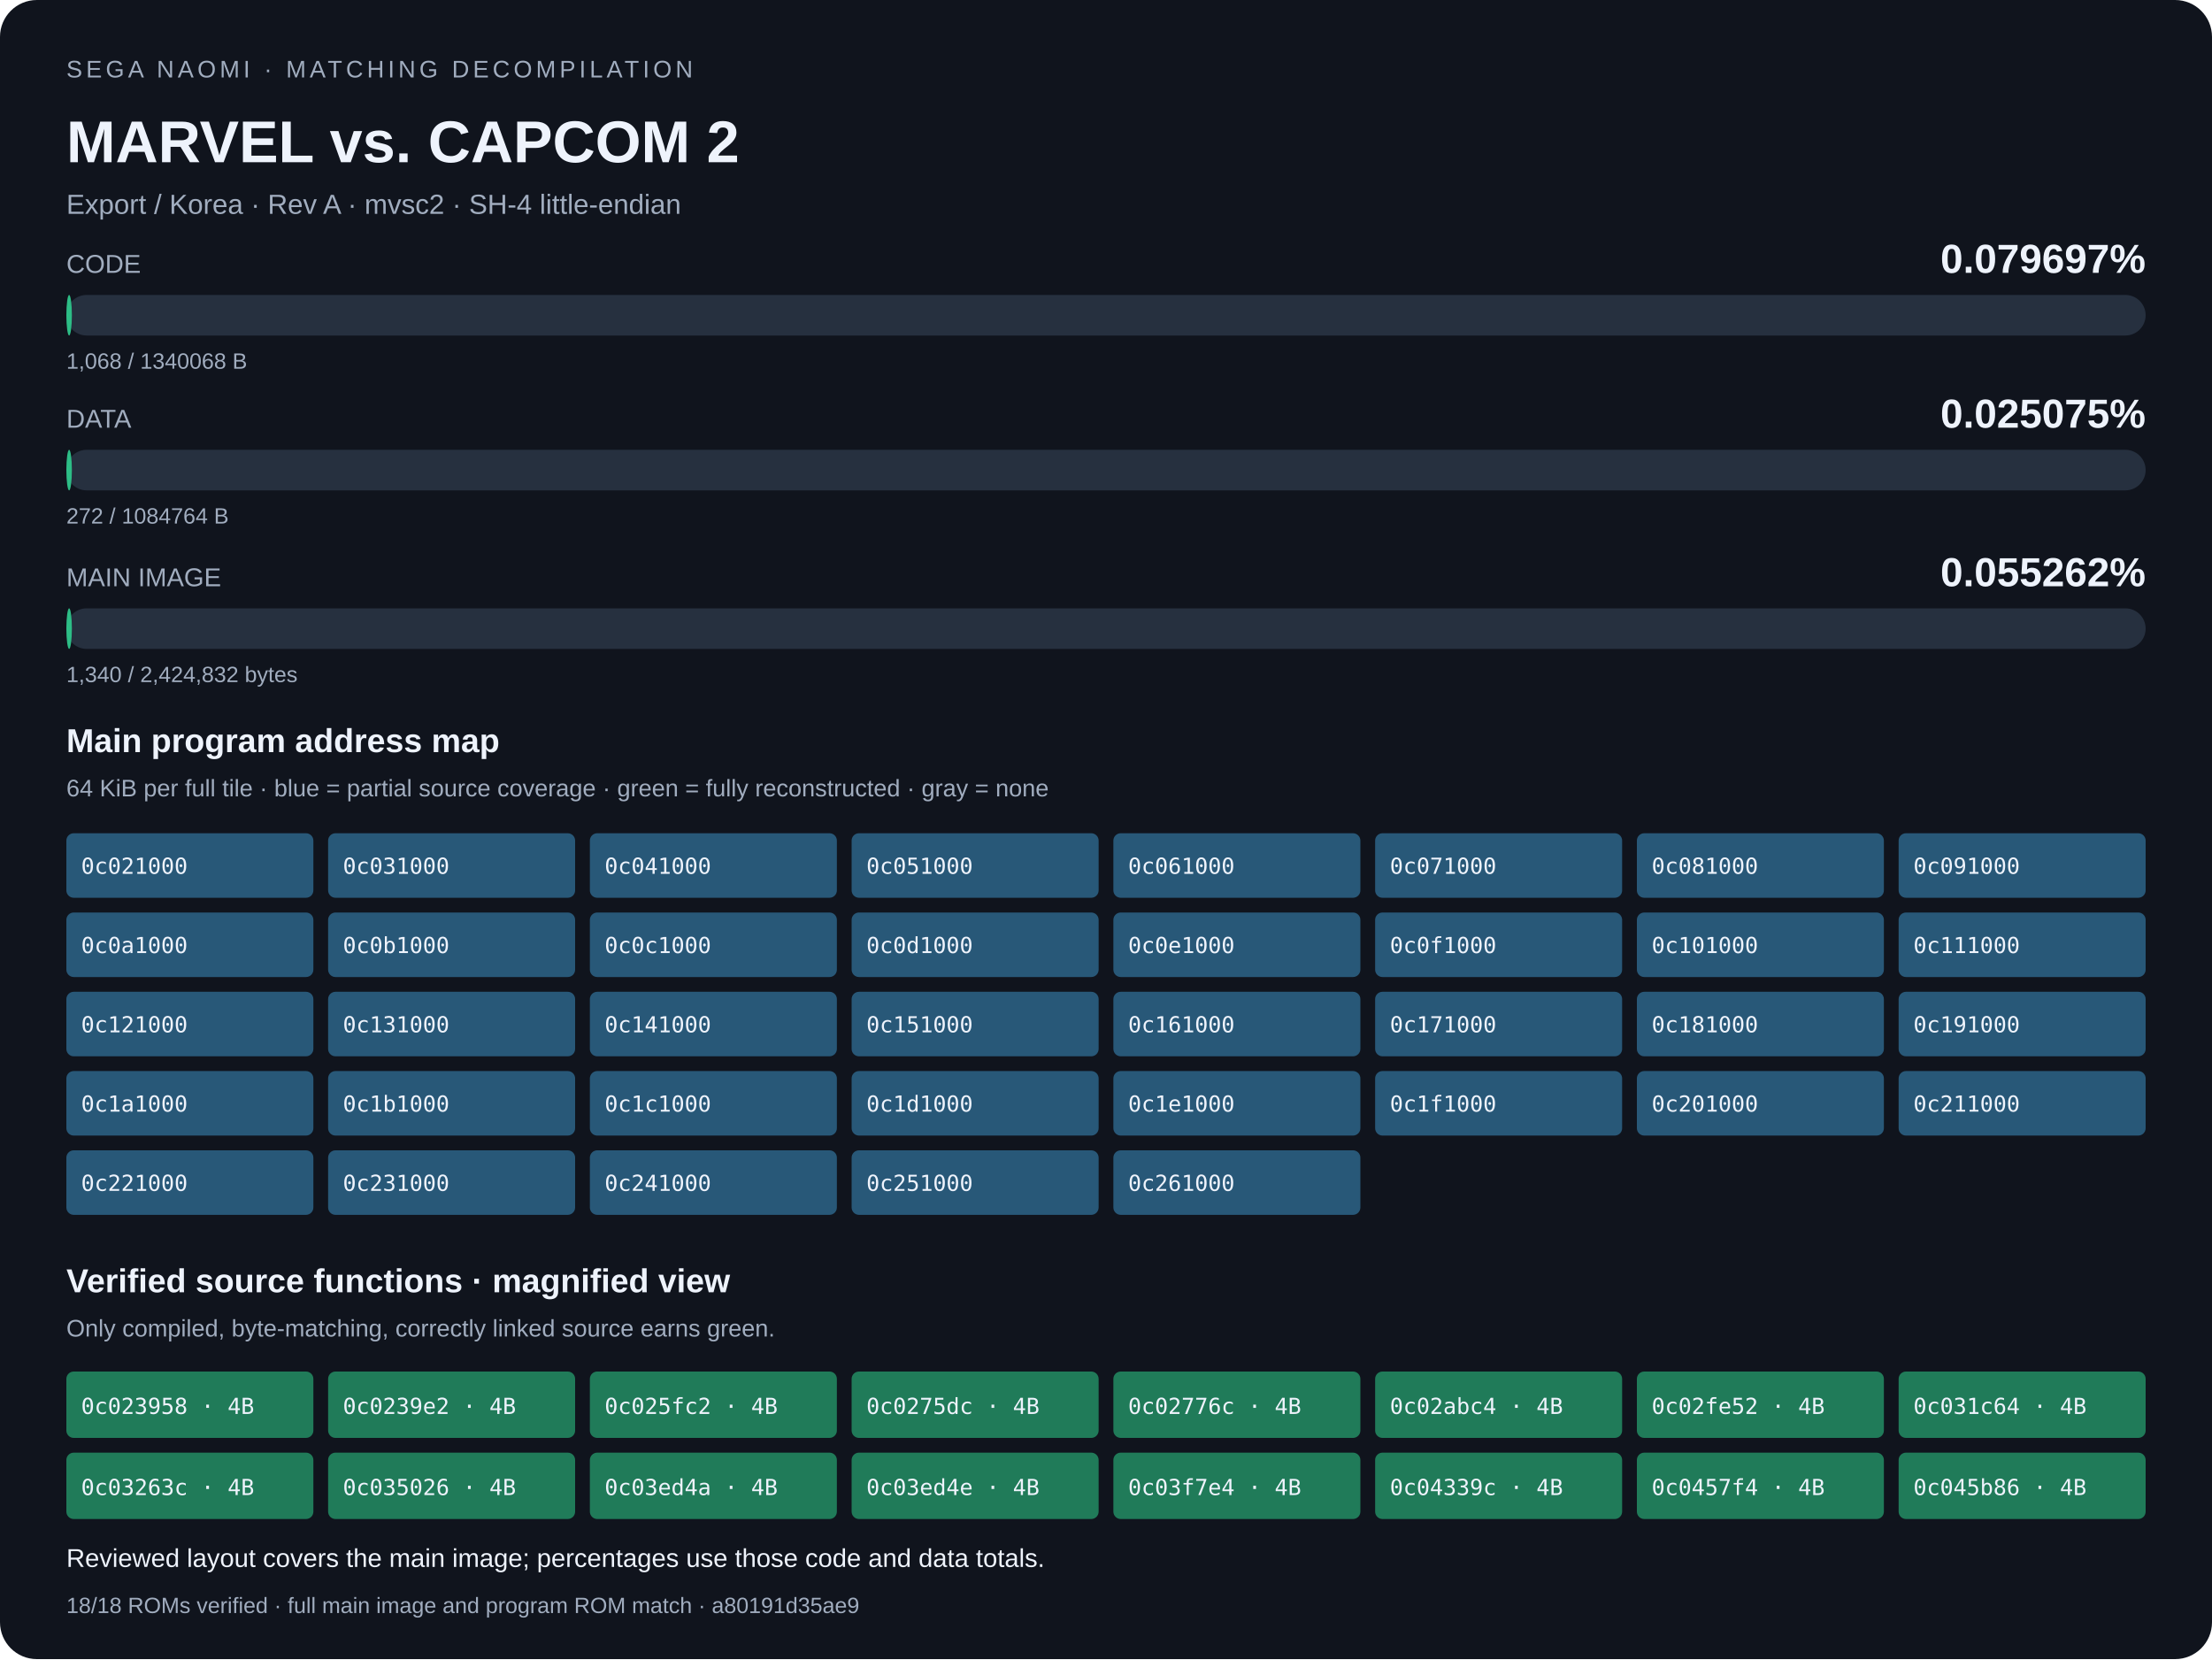
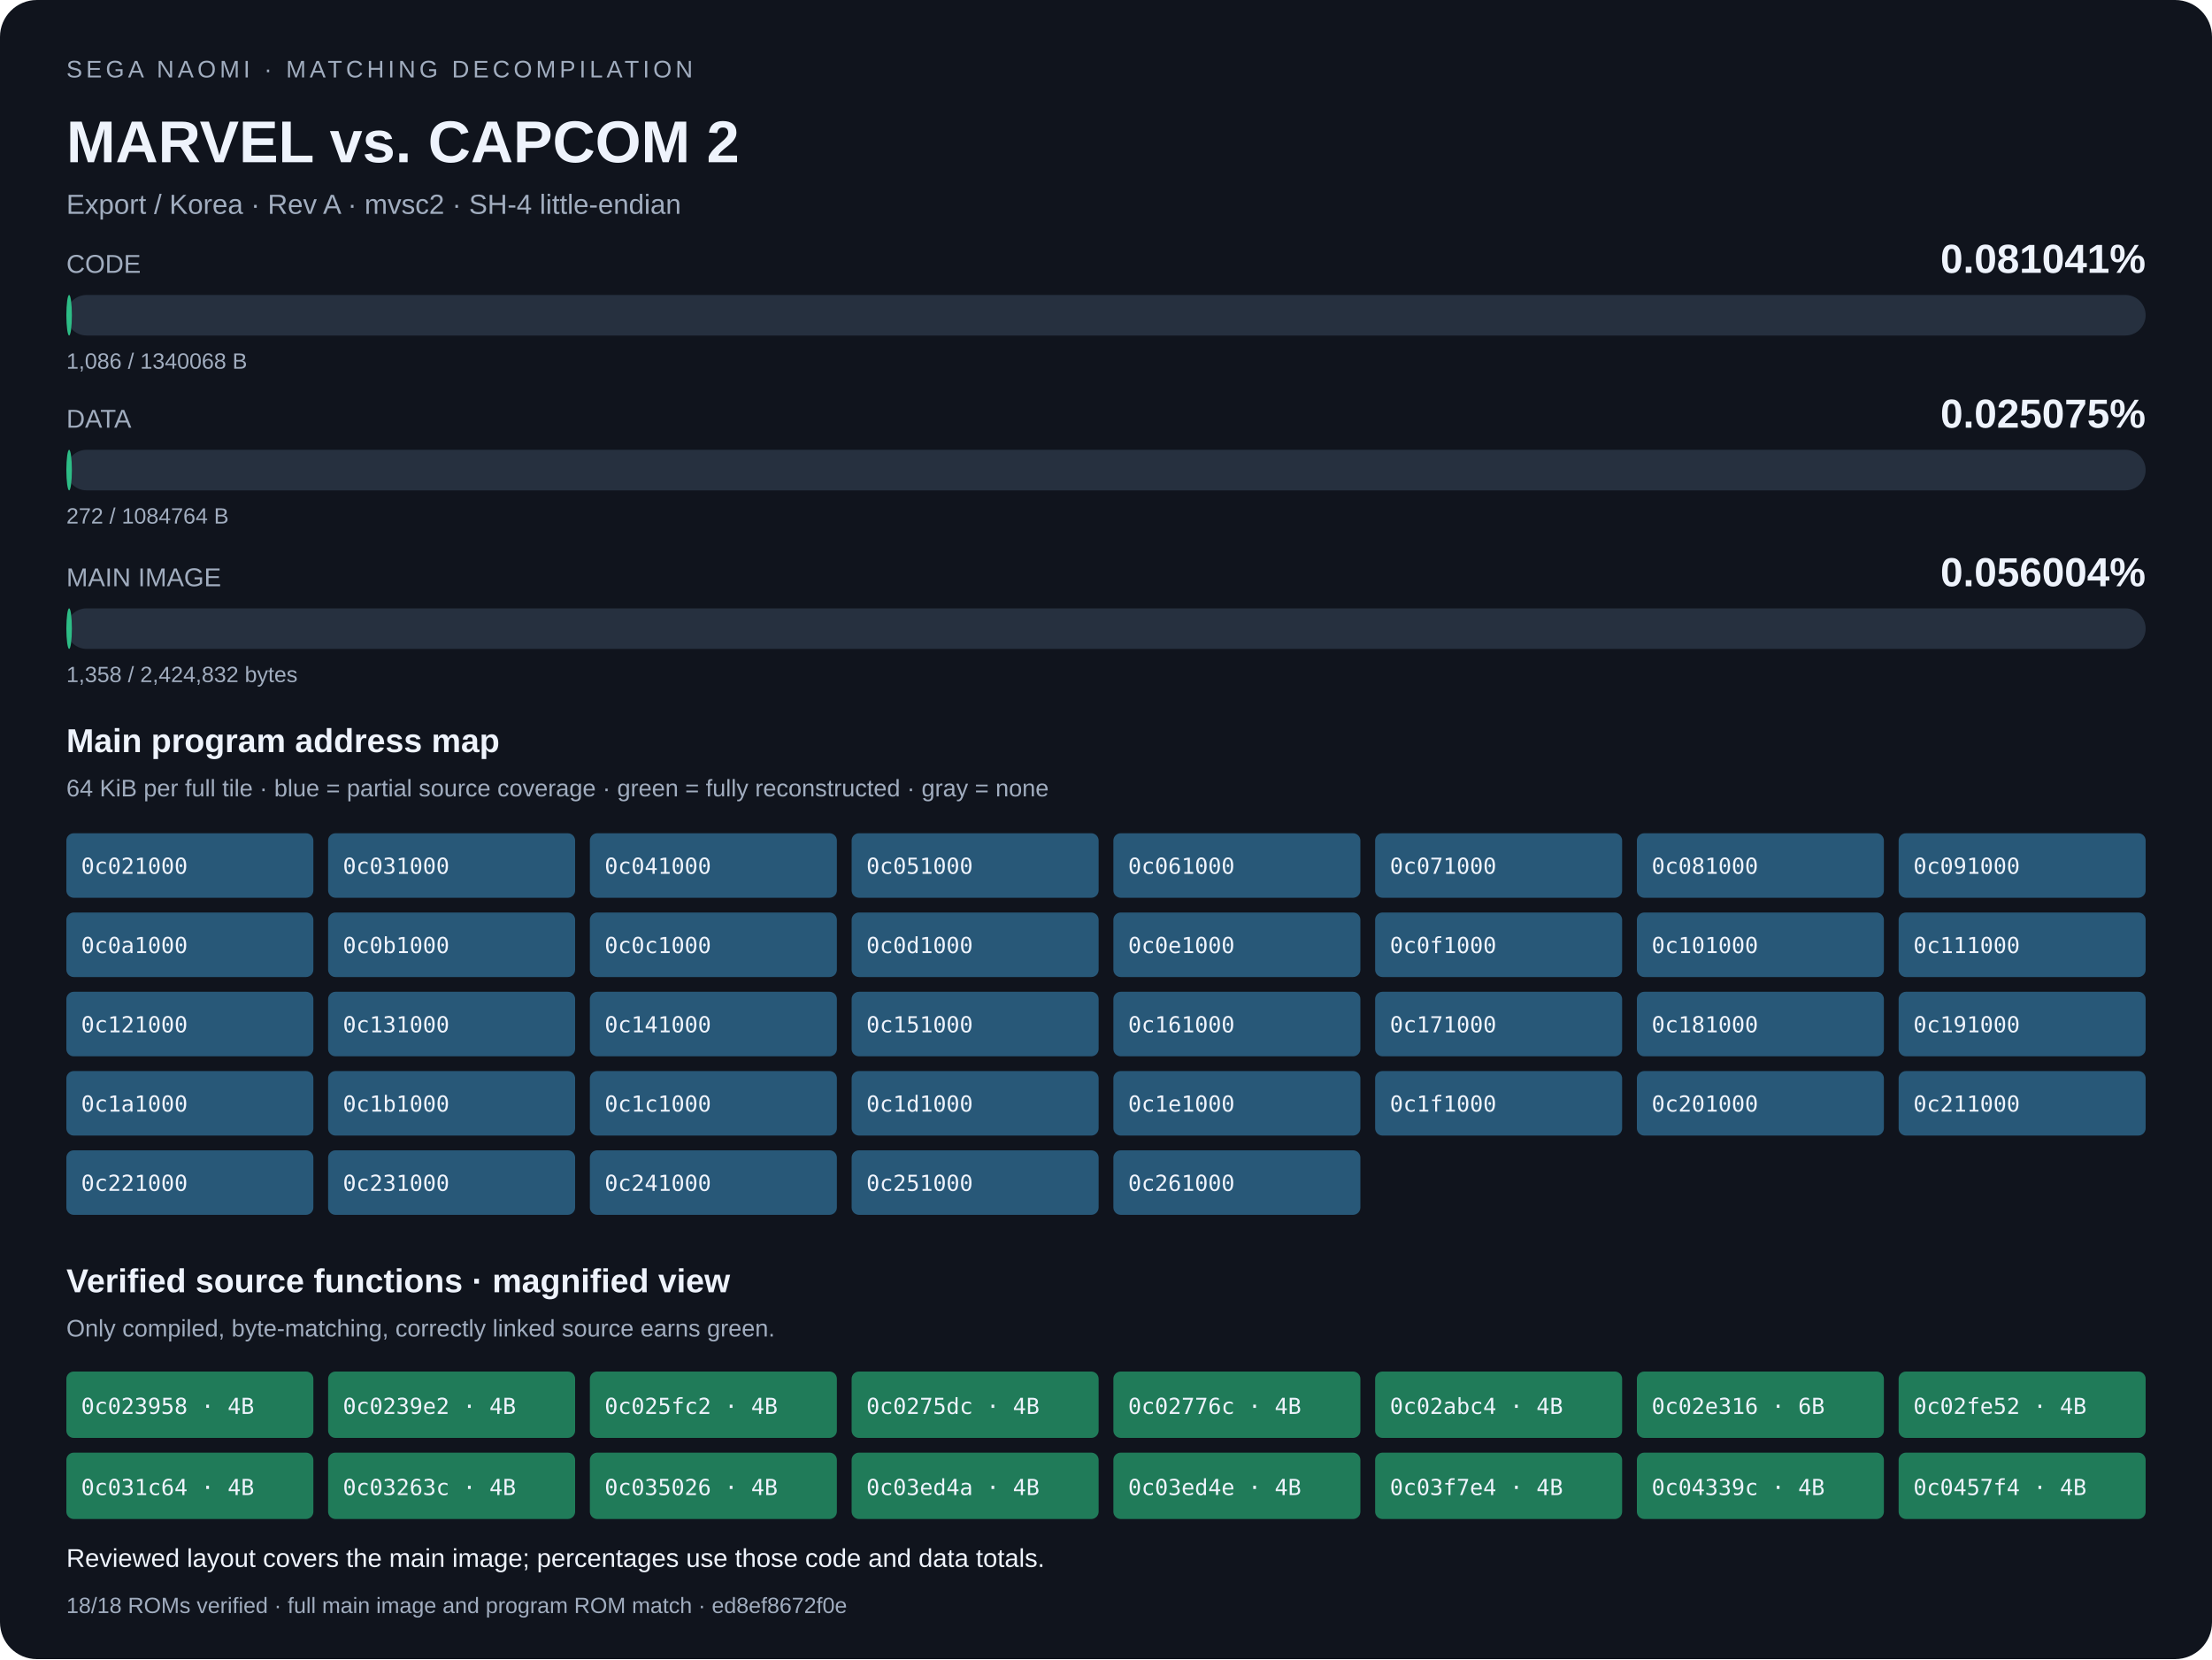
<svg xmlns="http://www.w3.org/2000/svg" width="1200" height="900" viewBox="0 0 1200 900" role="img" aria-labelledby="title desc">
  <rect width="1200" height="900" rx="20" fill="#10141d" />
  <style>text{font-family:Arial,sans-serif;fill:#eef3fc}.muted{fill:#a1adbf}.mono{font-family:monospace}</style>
  <text x="36" y="42" font-size="13" letter-spacing="2" class="muted">SEGA NAOMI · MATCHING DECOMPILATION</text>
  <text x="36" y="88" font-size="32" font-weight="700">MARVEL vs. CAPCOM 2</text>
  <text x="36" y="116" font-size="15" class="muted">Export / Korea · Rev A · mvsc2 · SH-4 little-endian</text>
  <text x="36" y="148" font-size="14" class="muted">CODE</text>
-   <text x="1164" y="148" font-size="22" font-weight="700" text-anchor="end">0.079697%</text>
+   <text x="1164" y="148" font-size="22" font-weight="700" text-anchor="end">0.081041%</text>
  <rect x="36" y="160" width="1128" height="22" rx="11" fill="#26303f" />
  <rect x="36" y="160" width="3" height="22" rx="11" fill="#2dbd86" />
-   <text x="36" y="200" font-size="12" class="muted">1,068 / 1340068 B</text>
+   <text x="36" y="200" font-size="12" class="muted">1,086 / 1340068 B</text>
  <text x="36" y="232" font-size="14" class="muted">DATA</text>
  <text x="1164" y="232" font-size="22" font-weight="700" text-anchor="end">0.025075%</text>
  <rect x="36" y="244" width="1128" height="22" rx="11" fill="#26303f" />
  <rect x="36" y="244" width="3" height="22" rx="11" fill="#2dbd86" />
  <text x="36" y="284" font-size="12" class="muted">272 / 1084764 B</text>
  <text x="36" y="318" font-size="14" class="muted">MAIN IMAGE</text>
-   <text x="1164" y="318" font-size="22" font-weight="700" text-anchor="end">0.055262%</text>
+   <text x="1164" y="318" font-size="22" font-weight="700" text-anchor="end">0.056004%</text>
  <rect x="36" y="330" width="1128" height="22" rx="11" fill="#26303f" />
  <rect x="36" y="330" width="3" height="22" rx="11" fill="#2dbd86" />
-   <text x="36" y="370" font-size="12" class="muted">1,340 / 2,424,832 bytes</text>
+   <text x="36" y="370" font-size="12" class="muted">1,358 / 2,424,832 bytes</text>
  <text x="36" y="408" font-size="18" font-weight="700">Main program address map</text>
  <text x="36" y="432" font-size="13" class="muted">64 KiB per full tile · blue = partial source coverage · green = fully reconstructed · gray = none</text>
  <rect x="36" y="452" width="134" height="35" rx="4" fill="#285878">
</rect>
  <text x="44" y="474" font-size="12" class="mono">0c021000</text>
  <rect x="178" y="452" width="134" height="35" rx="4" fill="#285878">
</rect>
  <text x="186" y="474" font-size="12" class="mono">0c031000</text>
  <rect x="320" y="452" width="134" height="35" rx="4" fill="#285878">
</rect>
  <text x="328" y="474" font-size="12" class="mono">0c041000</text>
  <rect x="462" y="452" width="134" height="35" rx="4" fill="#285878">
</rect>
  <text x="470" y="474" font-size="12" class="mono">0c051000</text>
  <rect x="604" y="452" width="134" height="35" rx="4" fill="#285878">
</rect>
  <text x="612" y="474" font-size="12" class="mono">0c061000</text>
  <rect x="746" y="452" width="134" height="35" rx="4" fill="#285878">
</rect>
  <text x="754" y="474" font-size="12" class="mono">0c071000</text>
  <rect x="888" y="452" width="134" height="35" rx="4" fill="#285878">
</rect>
  <text x="896" y="474" font-size="12" class="mono">0c081000</text>
  <rect x="1030" y="452" width="134" height="35" rx="4" fill="#285878">
</rect>
  <text x="1038" y="474" font-size="12" class="mono">0c091000</text>
  <rect x="36" y="495" width="134" height="35" rx="4" fill="#285878">
</rect>
  <text x="44" y="517" font-size="12" class="mono">0c0a1000</text>
  <rect x="178" y="495" width="134" height="35" rx="4" fill="#285878">
</rect>
  <text x="186" y="517" font-size="12" class="mono">0c0b1000</text>
  <rect x="320" y="495" width="134" height="35" rx="4" fill="#285878">
</rect>
  <text x="328" y="517" font-size="12" class="mono">0c0c1000</text>
  <rect x="462" y="495" width="134" height="35" rx="4" fill="#285878">
</rect>
  <text x="470" y="517" font-size="12" class="mono">0c0d1000</text>
  <rect x="604" y="495" width="134" height="35" rx="4" fill="#285878">
</rect>
  <text x="612" y="517" font-size="12" class="mono">0c0e1000</text>
  <rect x="746" y="495" width="134" height="35" rx="4" fill="#285878">
</rect>
  <text x="754" y="517" font-size="12" class="mono">0c0f1000</text>
  <rect x="888" y="495" width="134" height="35" rx="4" fill="#285878">
</rect>
  <text x="896" y="517" font-size="12" class="mono">0c101000</text>
  <rect x="1030" y="495" width="134" height="35" rx="4" fill="#285878">
</rect>
  <text x="1038" y="517" font-size="12" class="mono">0c111000</text>
  <rect x="36" y="538" width="134" height="35" rx="4" fill="#285878">
</rect>
  <text x="44" y="560" font-size="12" class="mono">0c121000</text>
  <rect x="178" y="538" width="134" height="35" rx="4" fill="#285878">
</rect>
  <text x="186" y="560" font-size="12" class="mono">0c131000</text>
  <rect x="320" y="538" width="134" height="35" rx="4" fill="#285878">
</rect>
  <text x="328" y="560" font-size="12" class="mono">0c141000</text>
  <rect x="462" y="538" width="134" height="35" rx="4" fill="#285878">
</rect>
  <text x="470" y="560" font-size="12" class="mono">0c151000</text>
  <rect x="604" y="538" width="134" height="35" rx="4" fill="#285878">
</rect>
  <text x="612" y="560" font-size="12" class="mono">0c161000</text>
  <rect x="746" y="538" width="134" height="35" rx="4" fill="#285878">
</rect>
  <text x="754" y="560" font-size="12" class="mono">0c171000</text>
  <rect x="888" y="538" width="134" height="35" rx="4" fill="#285878">
</rect>
  <text x="896" y="560" font-size="12" class="mono">0c181000</text>
  <rect x="1030" y="538" width="134" height="35" rx="4" fill="#285878">
</rect>
  <text x="1038" y="560" font-size="12" class="mono">0c191000</text>
  <rect x="36" y="581" width="134" height="35" rx="4" fill="#285878">
</rect>
  <text x="44" y="603" font-size="12" class="mono">0c1a1000</text>
  <rect x="178" y="581" width="134" height="35" rx="4" fill="#285878">
</rect>
  <text x="186" y="603" font-size="12" class="mono">0c1b1000</text>
  <rect x="320" y="581" width="134" height="35" rx="4" fill="#285878">
</rect>
  <text x="328" y="603" font-size="12" class="mono">0c1c1000</text>
  <rect x="462" y="581" width="134" height="35" rx="4" fill="#285878">
</rect>
  <text x="470" y="603" font-size="12" class="mono">0c1d1000</text>
  <rect x="604" y="581" width="134" height="35" rx="4" fill="#285878">
</rect>
  <text x="612" y="603" font-size="12" class="mono">0c1e1000</text>
  <rect x="746" y="581" width="134" height="35" rx="4" fill="#285878">
</rect>
  <text x="754" y="603" font-size="12" class="mono">0c1f1000</text>
  <rect x="888" y="581" width="134" height="35" rx="4" fill="#285878">
</rect>
  <text x="896" y="603" font-size="12" class="mono">0c201000</text>
  <rect x="1030" y="581" width="134" height="35" rx="4" fill="#285878">
</rect>
  <text x="1038" y="603" font-size="12" class="mono">0c211000</text>
  <rect x="36" y="624" width="134" height="35" rx="4" fill="#285878">
</rect>
  <text x="44" y="646" font-size="12" class="mono">0c221000</text>
  <rect x="178" y="624" width="134" height="35" rx="4" fill="#285878">
</rect>
  <text x="186" y="646" font-size="12" class="mono">0c231000</text>
  <rect x="320" y="624" width="134" height="35" rx="4" fill="#285878">
</rect>
  <text x="328" y="646" font-size="12" class="mono">0c241000</text>
  <rect x="462" y="624" width="134" height="35" rx="4" fill="#285878">
</rect>
  <text x="470" y="646" font-size="12" class="mono">0c251000</text>
  <rect x="604" y="624" width="134" height="35" rx="4" fill="#285878">
</rect>
  <text x="612" y="646" font-size="12" class="mono">0c261000</text>
  <text x="36" y="701" font-size="18" font-weight="700">Verified source functions · magnified view</text>
  <text x="36" y="725" font-size="13" class="muted">Only compiled, byte-matching, correctly linked source earns green.</text>
  <rect x="36" y="744" width="134" height="36" rx="4" fill="#207b59" />
  <text x="44" y="767" font-size="12" class="mono">0c023958 · 4B</text>
  <rect x="178" y="744" width="134" height="36" rx="4" fill="#207b59" />
  <text x="186" y="767" font-size="12" class="mono">0c0239e2 · 4B</text>
  <rect x="320" y="744" width="134" height="36" rx="4" fill="#207b59" />
  <text x="328" y="767" font-size="12" class="mono">0c025fc2 · 4B</text>
  <rect x="462" y="744" width="134" height="36" rx="4" fill="#207b59" />
  <text x="470" y="767" font-size="12" class="mono">0c0275dc · 4B</text>
  <rect x="604" y="744" width="134" height="36" rx="4" fill="#207b59" />
  <text x="612" y="767" font-size="12" class="mono">0c02776c · 4B</text>
  <rect x="746" y="744" width="134" height="36" rx="4" fill="#207b59" />
  <text x="754" y="767" font-size="12" class="mono">0c02abc4 · 4B</text>
  <rect x="888" y="744" width="134" height="36" rx="4" fill="#207b59" />
-   <text x="896" y="767" font-size="12" class="mono">0c02fe52 · 4B</text>
+   <text x="896" y="767" font-size="12" class="mono">0c02e316 · 6B</text>
  <rect x="1030" y="744" width="134" height="36" rx="4" fill="#207b59" />
-   <text x="1038" y="767" font-size="12" class="mono">0c031c64 · 4B</text>
+   <text x="1038" y="767" font-size="12" class="mono">0c02fe52 · 4B</text>
  <rect x="36" y="788" width="134" height="36" rx="4" fill="#207b59" />
-   <text x="44" y="811" font-size="12" class="mono">0c03263c · 4B</text>
+   <text x="44" y="811" font-size="12" class="mono">0c031c64 · 4B</text>
  <rect x="178" y="788" width="134" height="36" rx="4" fill="#207b59" />
-   <text x="186" y="811" font-size="12" class="mono">0c035026 · 4B</text>
+   <text x="186" y="811" font-size="12" class="mono">0c03263c · 4B</text>
  <rect x="320" y="788" width="134" height="36" rx="4" fill="#207b59" />
-   <text x="328" y="811" font-size="12" class="mono">0c03ed4a · 4B</text>
+   <text x="328" y="811" font-size="12" class="mono">0c035026 · 4B</text>
  <rect x="462" y="788" width="134" height="36" rx="4" fill="#207b59" />
-   <text x="470" y="811" font-size="12" class="mono">0c03ed4e · 4B</text>
+   <text x="470" y="811" font-size="12" class="mono">0c03ed4a · 4B</text>
  <rect x="604" y="788" width="134" height="36" rx="4" fill="#207b59" />
-   <text x="612" y="811" font-size="12" class="mono">0c03f7e4 · 4B</text>
+   <text x="612" y="811" font-size="12" class="mono">0c03ed4e · 4B</text>
  <rect x="746" y="788" width="134" height="36" rx="4" fill="#207b59" />
-   <text x="754" y="811" font-size="12" class="mono">0c04339c · 4B</text>
+   <text x="754" y="811" font-size="12" class="mono">0c03f7e4 · 4B</text>
  <rect x="888" y="788" width="134" height="36" rx="4" fill="#207b59" />
-   <text x="896" y="811" font-size="12" class="mono">0c0457f4 · 4B</text>
+   <text x="896" y="811" font-size="12" class="mono">0c04339c · 4B</text>
  <rect x="1030" y="788" width="134" height="36" rx="4" fill="#207b59" />
-   <text x="1038" y="811" font-size="12" class="mono">0c045b86 · 4B</text>
+   <text x="1038" y="811" font-size="12" class="mono">0c0457f4 · 4B</text>
  <text x="36" y="850" font-size="14">Reviewed layout covers the main image; percentages use those code and data totals.</text>
-   <text x="36" y="875" font-size="12" class="muted">18/18 ROMs verified · full main image and program ROM match · a80191d35ae9</text>
+   <text x="36" y="875" font-size="12" class="muted">18/18 ROMs verified · full main image and program ROM match · ed8ef8672f0e</text>
</svg>
